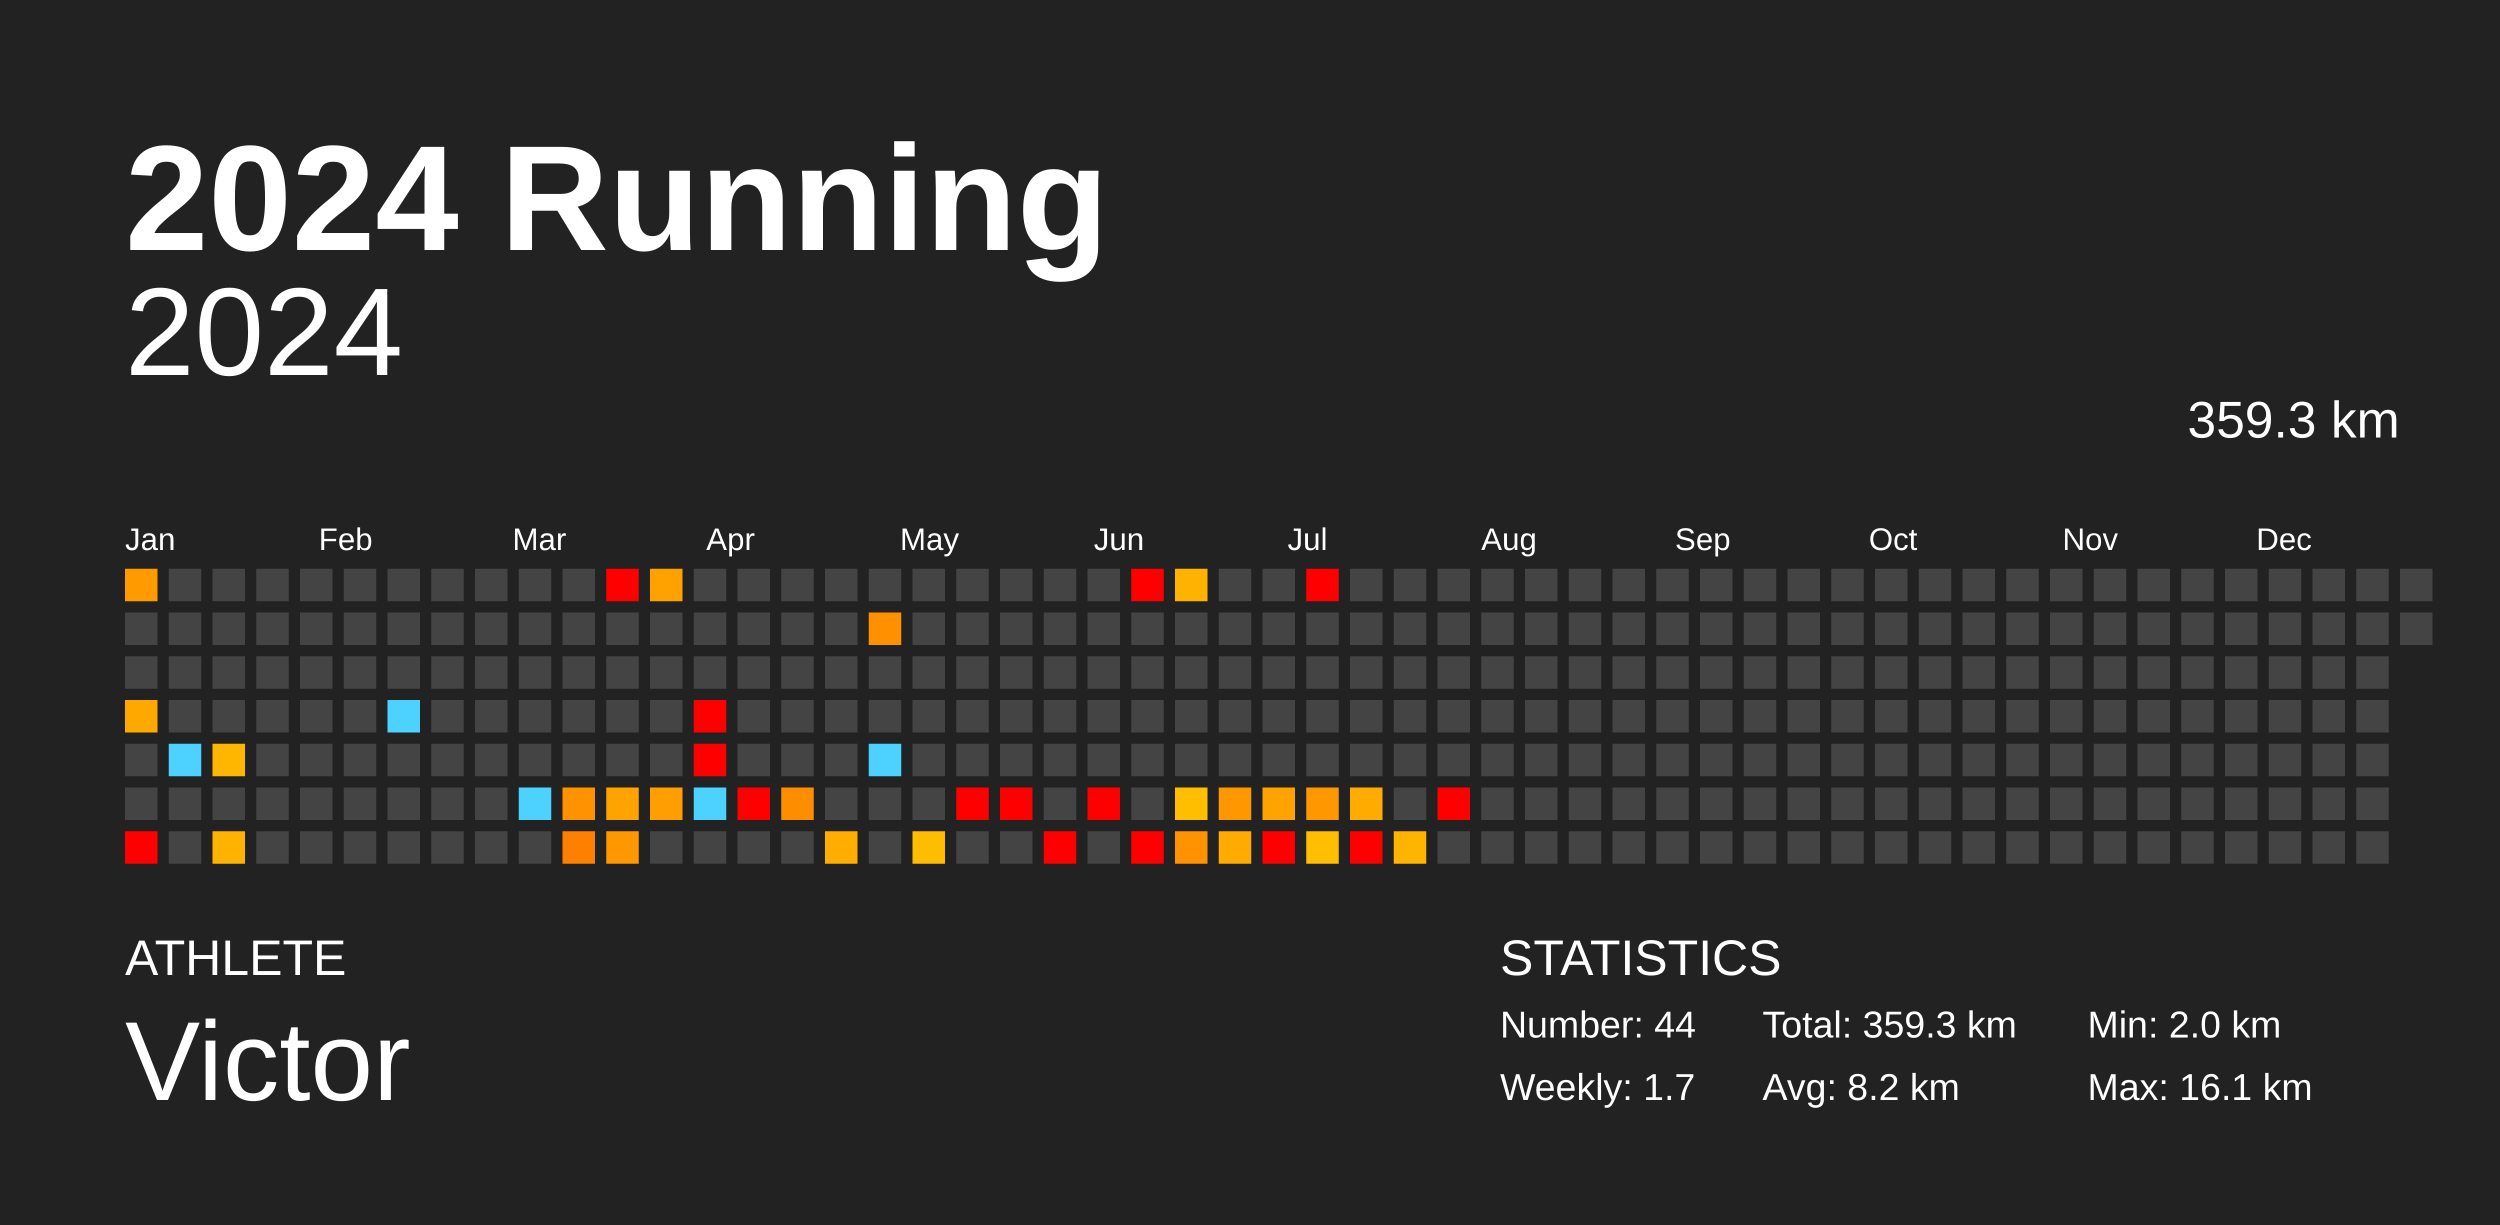
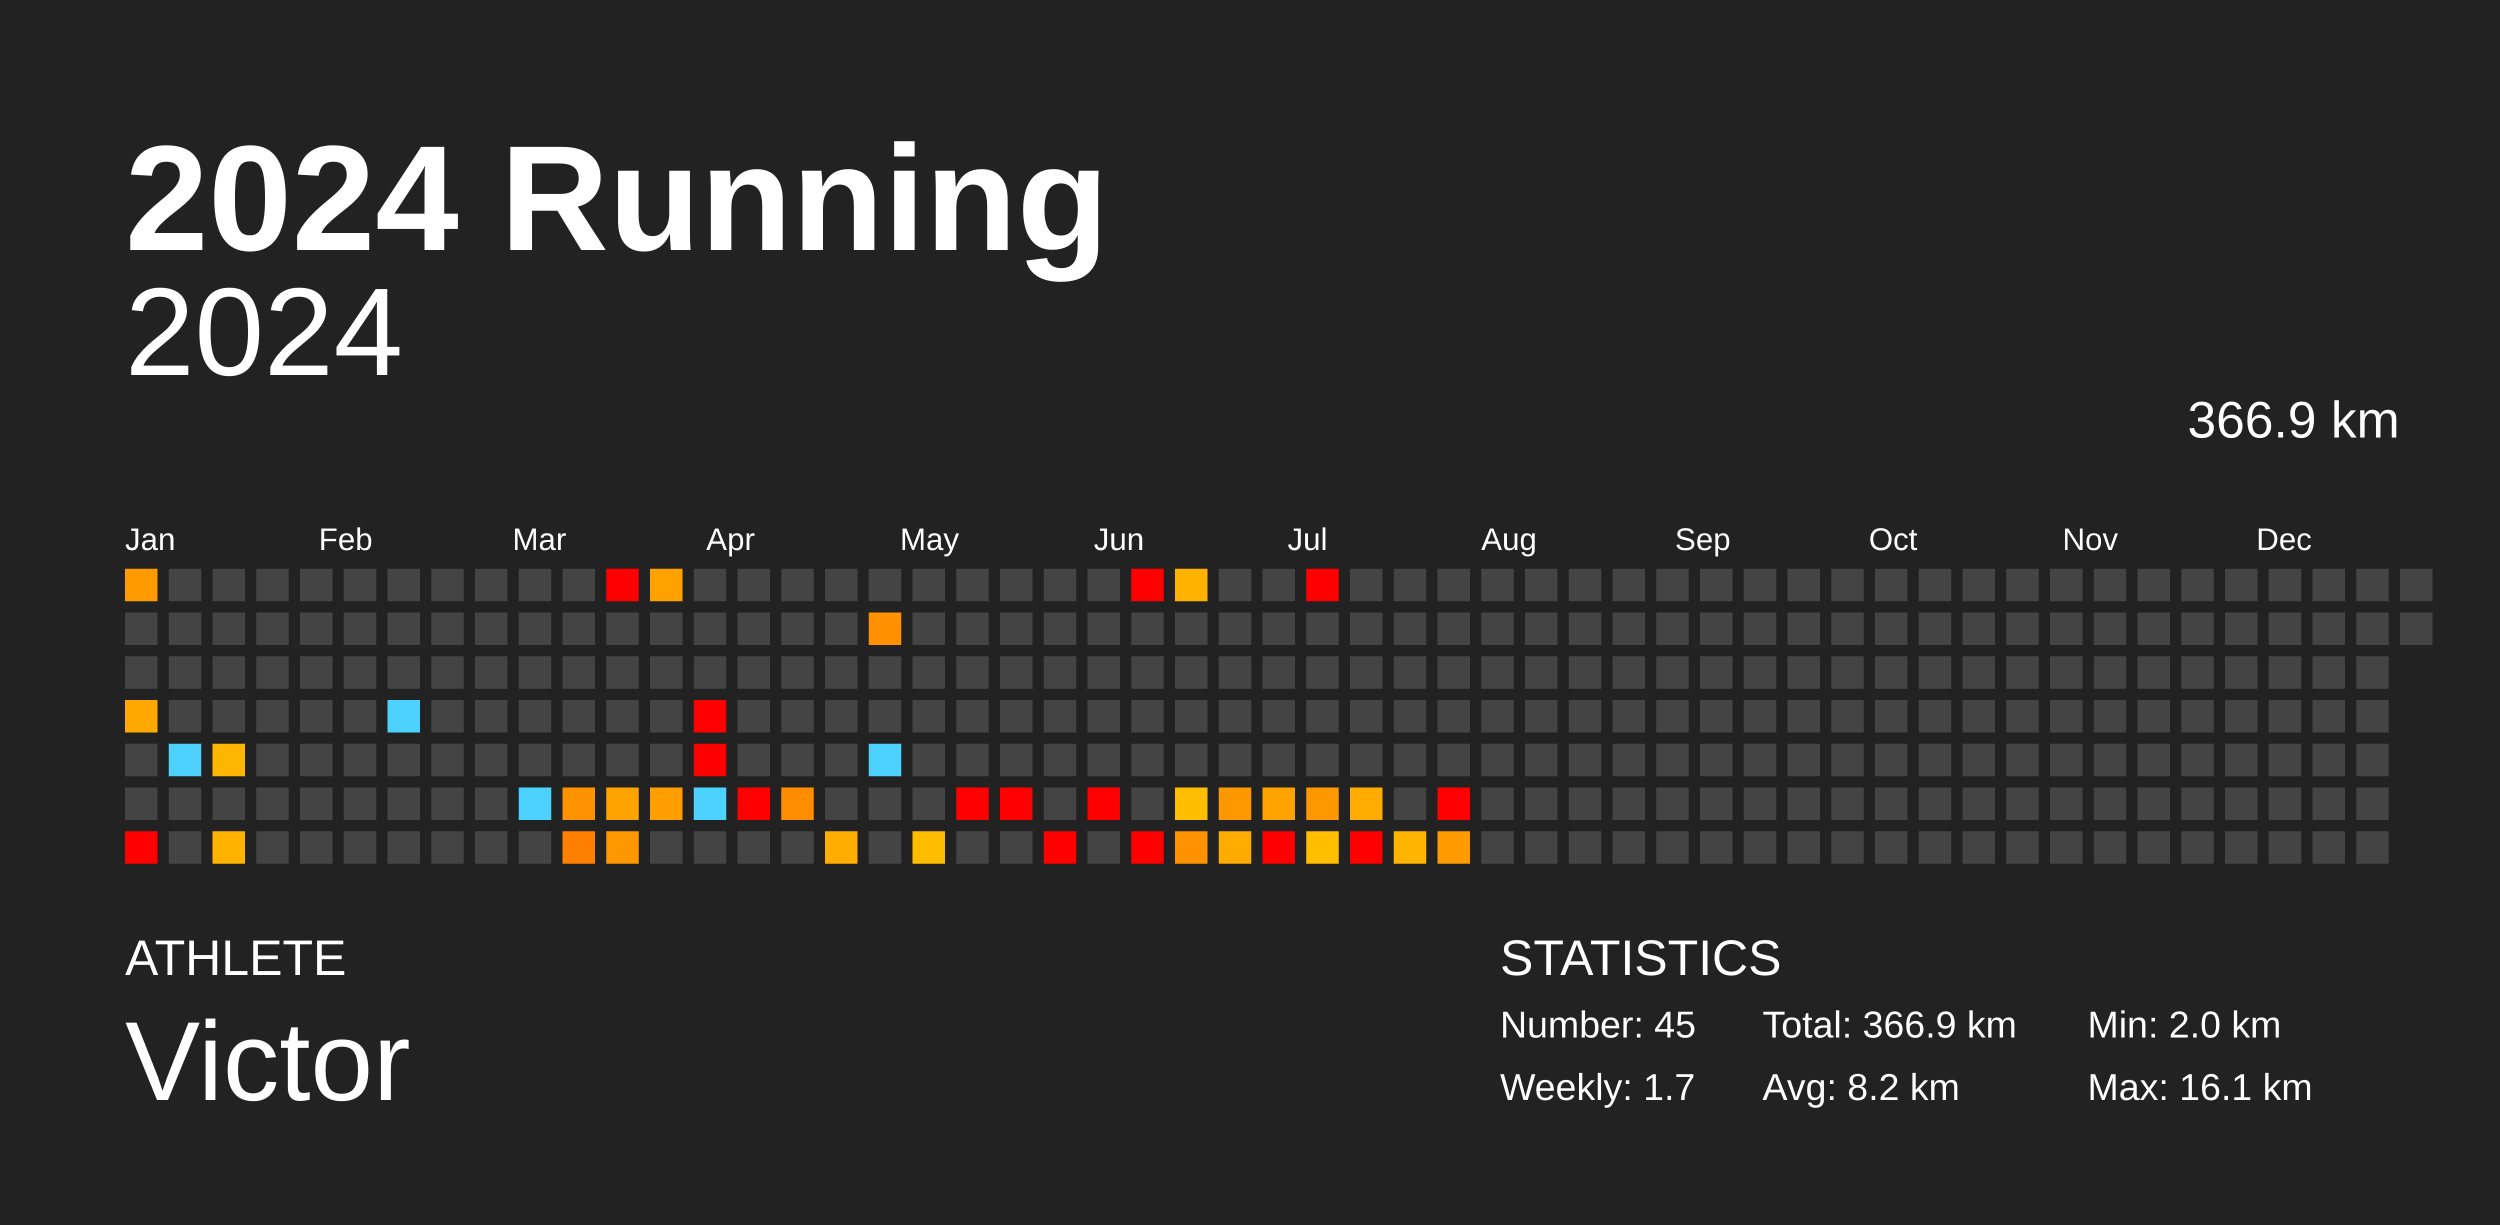
<svg xmlns="http://www.w3.org/2000/svg" baseProfile="full" height="98mm" version="1.1" viewBox="0,0,200,98" width="200mm">
  <defs />
  <rect fill="#222222" height="98" width="200" x="0" y="0" />
  <text fill="#FFFFFF" style="font-size:12px; font-family:Arial; font-weight:bold;" x="10" y="20">2024 Running</text>
  <text fill="#FFFFFF" style="font-size:4px; font-family:Arial" x="10" y="78">ATHLETE</text>
  <text fill="#FFFFFF" style="font-size:9px; font-family:Arial" x="10" y="88">Victor</text>
  <text fill="#FFFFFF" style="font-size:4px; font-family:Arial" x="120" y="78">STATISTICS</text>
-   <text fill="#FFFFFF" style="font-size:3px; font-family:Arial" x="120" y="83">Number: 44</text>
+   <text fill="#FFFFFF" style="font-size:3px; font-family:Arial" x="120" y="83">Number: 45</text>
  <text fill="#FFFFFF" style="font-size:3px; font-family:Arial" x="120" y="88">Weekly: 1.7</text>
-   <text fill="#FFFFFF" style="font-size:3px; font-family:Arial" x="141" y="83">Total: 359.3 km</text>
+   <text fill="#FFFFFF" style="font-size:3px; font-family:Arial" x="141" y="83">Total: 366.9 km</text>
  <text fill="#FFFFFF" style="font-size:3px; font-family:Arial" x="141" y="88">Avg: 8.2 km</text>
  <text fill="#FFFFFF" style="font-size:3px; font-family:Arial" x="167" y="83">Min: 2.0 km</text>
  <text fill="#FFFFFF" style="font-size:3px; font-family:Arial" x="167" y="88">Max: 16.1 km</text>
  <text alignment-baseline="hanging" fill="#FFFFFF" style="font-size:10.0px; font-family:Arial;" x="10" y="30">2024</text>
-   <text alignment-baseline="hanging" fill="#FFFFFF" style="font-size:4.125px; font-family:Arial;" x="175" y="35">359.3 km</text>
+   <text alignment-baseline="hanging" fill="#FFFFFF" style="font-size:4.125px; font-family:Arial;" x="175" y="35">366.9 km</text>
  <text fill="#FFFFFF" style="font-size:2.5px; font-family:Arial" x="10.0" y="44">Jan</text>
  <text fill="#FFFFFF" style="font-size:2.5px; font-family:Arial" x="25.5" y="44">Feb</text>
  <text fill="#FFFFFF" style="font-size:2.5px; font-family:Arial" x="41.0" y="44">Mar</text>
  <text fill="#FFFFFF" style="font-size:2.5px; font-family:Arial" x="56.5" y="44">Apr</text>
  <text fill="#FFFFFF" style="font-size:2.5px; font-family:Arial" x="72.0" y="44">May</text>
  <text fill="#FFFFFF" style="font-size:2.5px; font-family:Arial" x="87.5" y="44">Jun</text>
  <text fill="#FFFFFF" style="font-size:2.5px; font-family:Arial" x="103.0" y="44">Jul</text>
  <text fill="#FFFFFF" style="font-size:2.5px; font-family:Arial" x="118.5" y="44">Aug</text>
  <text fill="#FFFFFF" style="font-size:2.5px; font-family:Arial" x="134.0" y="44">Sep</text>
  <text fill="#FFFFFF" style="font-size:2.5px; font-family:Arial" x="149.5" y="44">Oct</text>
  <text fill="#FFFFFF" style="font-size:2.5px; font-family:Arial" x="165.0" y="44">Nov</text>
  <text fill="#FFFFFF" style="font-size:2.5px; font-family:Arial" x="180.5" y="44">Dec</text>
  <rect fill="#ff9a00" height="2.6" width="2.6" x="10.0" y="45.5" />
  <rect fill="#444444" height="2.6" width="2.6" x="10.0" y="49.0" />
  <rect fill="#444444" height="2.6" width="2.6" x="10.0" y="52.5" />
  <rect fill="#ffa800" height="2.6" width="2.6" x="10.0" y="56.0" />
  <rect fill="#444444" height="2.6" width="2.6" x="10.0" y="59.5" />
  <rect fill="#444444" height="2.6" width="2.6" x="10.0" y="63.0" />
  <rect fill="red" height="2.6" width="2.6" x="10.0" y="66.5" />
  <rect fill="#444444" height="2.6" width="2.6" x="13.5" y="45.5" />
  <rect fill="#444444" height="2.6" width="2.6" x="13.5" y="49.0" />
  <rect fill="#444444" height="2.6" width="2.6" x="13.5" y="52.5" />
  <rect fill="#444444" height="2.6" width="2.6" x="13.5" y="56.0" />
  <rect fill="#4dd2ff" height="2.6" width="2.6" x="13.5" y="59.5" />
  <rect fill="#444444" height="2.6" width="2.6" x="13.5" y="63.0" />
  <rect fill="#444444" height="2.6" width="2.6" x="13.5" y="66.5" />
  <rect fill="#444444" height="2.6" width="2.6" x="17.0" y="45.5" />
  <rect fill="#444444" height="2.6" width="2.6" x="17.0" y="49.0" />
  <rect fill="#444444" height="2.6" width="2.6" x="17.0" y="52.5" />
  <rect fill="#444444" height="2.6" width="2.6" x="17.0" y="56.0" />
  <rect fill="#ffb600" height="2.6" width="2.6" x="17.0" y="59.5" />
  <rect fill="#444444" height="2.6" width="2.6" x="17.0" y="63.0" />
  <rect fill="#ffb300" height="2.6" width="2.6" x="17.0" y="66.5" />
  <rect fill="#444444" height="2.6" width="2.6" x="20.5" y="45.5" />
  <rect fill="#444444" height="2.6" width="2.6" x="20.5" y="49.0" />
  <rect fill="#444444" height="2.6" width="2.6" x="20.5" y="52.5" />
  <rect fill="#444444" height="2.6" width="2.6" x="20.5" y="56.0" />
  <rect fill="#444444" height="2.6" width="2.6" x="20.5" y="59.5" />
  <rect fill="#444444" height="2.6" width="2.6" x="20.5" y="63.0" />
  <rect fill="#444444" height="2.6" width="2.6" x="20.5" y="66.5" />
  <rect fill="#444444" height="2.6" width="2.6" x="24.0" y="45.5" />
  <rect fill="#444444" height="2.6" width="2.6" x="24.0" y="49.0" />
  <rect fill="#444444" height="2.6" width="2.6" x="24.0" y="52.5" />
  <rect fill="#444444" height="2.6" width="2.6" x="24.0" y="56.0" />
  <rect fill="#444444" height="2.6" width="2.6" x="24.0" y="59.5" />
  <rect fill="#444444" height="2.6" width="2.6" x="24.0" y="63.0" />
  <rect fill="#444444" height="2.6" width="2.6" x="24.0" y="66.5" />
  <rect fill="#444444" height="2.6" width="2.6" x="27.5" y="45.5" />
  <rect fill="#444444" height="2.6" width="2.6" x="27.5" y="49.0" />
  <rect fill="#444444" height="2.6" width="2.6" x="27.5" y="52.5" />
  <rect fill="#444444" height="2.6" width="2.6" x="27.5" y="56.0" />
  <rect fill="#444444" height="2.6" width="2.6" x="27.5" y="59.5" />
  <rect fill="#444444" height="2.6" width="2.6" x="27.5" y="63.0" />
  <rect fill="#444444" height="2.6" width="2.6" x="27.5" y="66.5" />
  <rect fill="#444444" height="2.6" width="2.6" x="31.0" y="45.5" />
  <rect fill="#444444" height="2.6" width="2.6" x="31.0" y="49.0" />
  <rect fill="#444444" height="2.6" width="2.6" x="31.0" y="52.5" />
  <rect fill="#4dd2ff" height="2.6" width="2.6" x="31.0" y="56.0" />
  <rect fill="#444444" height="2.6" width="2.6" x="31.0" y="59.5" />
  <rect fill="#444444" height="2.6" width="2.6" x="31.0" y="63.0" />
  <rect fill="#444444" height="2.6" width="2.6" x="31.0" y="66.5" />
  <rect fill="#444444" height="2.6" width="2.6" x="34.5" y="45.5" />
  <rect fill="#444444" height="2.6" width="2.6" x="34.5" y="49.0" />
  <rect fill="#444444" height="2.6" width="2.6" x="34.5" y="52.5" />
  <rect fill="#444444" height="2.6" width="2.6" x="34.5" y="56.0" />
  <rect fill="#444444" height="2.6" width="2.6" x="34.5" y="59.5" />
  <rect fill="#444444" height="2.6" width="2.6" x="34.5" y="63.0" />
  <rect fill="#444444" height="2.6" width="2.6" x="34.5" y="66.5" />
  <rect fill="#444444" height="2.6" width="2.6" x="38.0" y="45.5" />
  <rect fill="#444444" height="2.6" width="2.6" x="38.0" y="49.0" />
  <rect fill="#444444" height="2.6" width="2.6" x="38.0" y="52.5" />
  <rect fill="#444444" height="2.6" width="2.6" x="38.0" y="56.0" />
  <rect fill="#444444" height="2.6" width="2.6" x="38.0" y="59.5" />
  <rect fill="#444444" height="2.6" width="2.6" x="38.0" y="63.0" />
  <rect fill="#444444" height="2.6" width="2.6" x="38.0" y="66.5" />
  <rect fill="#444444" height="2.6" width="2.6" x="41.5" y="45.5" />
  <rect fill="#444444" height="2.6" width="2.6" x="41.5" y="49.0" />
  <rect fill="#444444" height="2.6" width="2.6" x="41.5" y="52.5" />
  <rect fill="#444444" height="2.6" width="2.6" x="41.5" y="56.0" />
  <rect fill="#444444" height="2.6" width="2.6" x="41.5" y="59.5" />
  <rect fill="#4dd2ff" height="2.6" width="2.6" x="41.5" y="63.0" />
  <rect fill="#444444" height="2.6" width="2.6" x="41.5" y="66.5" />
  <rect fill="#444444" height="2.6" width="2.6" x="45.0" y="45.5" />
  <rect fill="#444444" height="2.6" width="2.6" x="45.0" y="49.0" />
  <rect fill="#444444" height="2.6" width="2.6" x="45.0" y="52.5" />
  <rect fill="#444444" height="2.6" width="2.6" x="45.0" y="56.0" />
  <rect fill="#444444" height="2.6" width="2.6" x="45.0" y="59.5" />
  <rect fill="#ff9200" height="2.6" width="2.6" x="45.0" y="63.0" />
  <rect fill="#ff8000" height="2.6" width="2.6" x="45.0" y="66.5" />
  <rect fill="red" height="2.6" width="2.6" x="48.5" y="45.5" />
  <rect fill="#444444" height="2.6" width="2.6" x="48.5" y="49.0" />
  <rect fill="#444444" height="2.6" width="2.6" x="48.5" y="52.5" />
  <rect fill="#444444" height="2.6" width="2.6" x="48.5" y="56.0" />
  <rect fill="#444444" height="2.6" width="2.6" x="48.5" y="59.5" />
  <rect fill="#ffa300" height="2.6" width="2.6" x="48.5" y="63.0" />
  <rect fill="#ff9800" height="2.6" width="2.6" x="48.5" y="66.5" />
  <rect fill="#ffa200" height="2.6" width="2.6" x="52.0" y="45.5" />
  <rect fill="#444444" height="2.6" width="2.6" x="52.0" y="49.0" />
  <rect fill="#444444" height="2.6" width="2.6" x="52.0" y="52.5" />
  <rect fill="#444444" height="2.6" width="2.6" x="52.0" y="56.0" />
  <rect fill="#444444" height="2.6" width="2.6" x="52.0" y="59.5" />
  <rect fill="#ff9e00" height="2.6" width="2.6" x="52.0" y="63.0" />
  <rect fill="#444444" height="2.6" width="2.6" x="52.0" y="66.5" />
  <rect fill="#444444" height="2.6" width="2.6" x="55.5" y="45.5" />
  <rect fill="#444444" height="2.6" width="2.6" x="55.5" y="49.0" />
  <rect fill="#444444" height="2.6" width="2.6" x="55.5" y="52.5" />
  <rect fill="red" height="2.6" width="2.6" x="55.5" y="56.0" />
  <rect fill="red" height="2.6" width="2.6" x="55.5" y="59.5" />
  <rect fill="#4dd2ff" height="2.6" width="2.6" x="55.5" y="63.0" />
  <rect fill="#444444" height="2.6" width="2.6" x="55.5" y="66.5" />
  <rect fill="#444444" height="2.6" width="2.6" x="59.0" y="45.5" />
  <rect fill="#444444" height="2.6" width="2.6" x="59.0" y="49.0" />
  <rect fill="#444444" height="2.6" width="2.6" x="59.0" y="52.5" />
  <rect fill="#444444" height="2.6" width="2.6" x="59.0" y="56.0" />
  <rect fill="#444444" height="2.6" width="2.6" x="59.0" y="59.5" />
  <rect fill="red" height="2.6" width="2.6" x="59.0" y="63.0" />
  <rect fill="#444444" height="2.6" width="2.6" x="59.0" y="66.5" />
  <rect fill="#444444" height="2.6" width="2.6" x="62.5" y="45.5" />
  <rect fill="#444444" height="2.6" width="2.6" x="62.5" y="49.0" />
  <rect fill="#444444" height="2.6" width="2.6" x="62.5" y="52.5" />
  <rect fill="#444444" height="2.6" width="2.6" x="62.5" y="56.0" />
  <rect fill="#444444" height="2.6" width="2.6" x="62.5" y="59.5" />
  <rect fill="#ff8d00" height="2.6" width="2.6" x="62.5" y="63.0" />
  <rect fill="#444444" height="2.6" width="2.6" x="62.5" y="66.5" />
  <rect fill="#444444" height="2.6" width="2.6" x="66.0" y="45.5" />
  <rect fill="#444444" height="2.6" width="2.6" x="66.0" y="49.0" />
  <rect fill="#444444" height="2.6" width="2.6" x="66.0" y="52.5" />
  <rect fill="#444444" height="2.6" width="2.6" x="66.0" y="56.0" />
  <rect fill="#444444" height="2.6" width="2.6" x="66.0" y="59.5" />
  <rect fill="#444444" height="2.6" width="2.6" x="66.0" y="63.0" />
  <rect fill="#ffae00" height="2.6" width="2.6" x="66.0" y="66.5" />
  <rect fill="#444444" height="2.6" width="2.6" x="69.5" y="45.5" />
  <rect fill="#ff9100" height="2.6" width="2.6" x="69.5" y="49.0" />
  <rect fill="#444444" height="2.6" width="2.6" x="69.5" y="52.5" />
  <rect fill="#444444" height="2.6" width="2.6" x="69.5" y="56.0" />
  <rect fill="#4dd2ff" height="2.6" width="2.6" x="69.5" y="59.5" />
  <rect fill="#444444" height="2.6" width="2.6" x="69.5" y="63.0" />
  <rect fill="#444444" height="2.6" width="2.6" x="69.5" y="66.5" />
  <rect fill="#444444" height="2.6" width="2.6" x="73.0" y="45.5" />
  <rect fill="#444444" height="2.6" width="2.6" x="73.0" y="49.0" />
  <rect fill="#444444" height="2.6" width="2.6" x="73.0" y="52.5" />
  <rect fill="#444444" height="2.6" width="2.6" x="73.0" y="56.0" />
  <rect fill="#444444" height="2.6" width="2.6" x="73.0" y="59.5" />
  <rect fill="#444444" height="2.6" width="2.6" x="73.0" y="63.0" />
  <rect fill="#ffbd00" height="2.6" width="2.6" x="73.0" y="66.5" />
  <rect fill="#444444" height="2.6" width="2.6" x="76.5" y="45.5" />
  <rect fill="#444444" height="2.6" width="2.6" x="76.5" y="49.0" />
  <rect fill="#444444" height="2.6" width="2.6" x="76.5" y="52.5" />
  <rect fill="#444444" height="2.6" width="2.6" x="76.5" y="56.0" />
  <rect fill="#444444" height="2.6" width="2.6" x="76.5" y="59.5" />
  <rect fill="red" height="2.6" width="2.6" x="76.5" y="63.0" />
  <rect fill="#444444" height="2.6" width="2.6" x="76.5" y="66.5" />
  <rect fill="#444444" height="2.6" width="2.6" x="80.0" y="45.5" />
  <rect fill="#444444" height="2.6" width="2.6" x="80.0" y="49.0" />
  <rect fill="#444444" height="2.6" width="2.6" x="80.0" y="52.5" />
  <rect fill="#444444" height="2.6" width="2.6" x="80.0" y="56.0" />
  <rect fill="#444444" height="2.6" width="2.6" x="80.0" y="59.5" />
  <rect fill="red" height="2.6" width="2.6" x="80.0" y="63.0" />
  <rect fill="#444444" height="2.6" width="2.6" x="80.0" y="66.5" />
  <rect fill="#444444" height="2.6" width="2.6" x="83.5" y="45.5" />
  <rect fill="#444444" height="2.6" width="2.6" x="83.5" y="49.0" />
  <rect fill="#444444" height="2.6" width="2.6" x="83.5" y="52.5" />
  <rect fill="#444444" height="2.6" width="2.6" x="83.5" y="56.0" />
  <rect fill="#444444" height="2.6" width="2.6" x="83.5" y="59.5" />
  <rect fill="#444444" height="2.6" width="2.6" x="83.5" y="63.0" />
  <rect fill="red" height="2.6" width="2.6" x="83.5" y="66.5" />
  <rect fill="#444444" height="2.6" width="2.6" x="87.0" y="45.5" />
  <rect fill="#444444" height="2.6" width="2.6" x="87.0" y="49.0" />
  <rect fill="#444444" height="2.6" width="2.6" x="87.0" y="52.5" />
  <rect fill="#444444" height="2.6" width="2.6" x="87.0" y="56.0" />
  <rect fill="#444444" height="2.6" width="2.6" x="87.0" y="59.5" />
  <rect fill="red" height="2.6" width="2.6" x="87.0" y="63.0" />
  <rect fill="#444444" height="2.6" width="2.6" x="87.0" y="66.5" />
  <rect fill="red" height="2.6" width="2.6" x="90.5" y="45.5" />
  <rect fill="#444444" height="2.6" width="2.6" x="90.5" y="49.0" />
  <rect fill="#444444" height="2.6" width="2.6" x="90.5" y="52.5" />
  <rect fill="#444444" height="2.6" width="2.6" x="90.5" y="56.0" />
  <rect fill="#444444" height="2.6" width="2.6" x="90.5" y="59.5" />
  <rect fill="#444444" height="2.6" width="2.6" x="90.5" y="63.0" />
  <rect fill="red" height="2.6" width="2.6" x="90.5" y="66.5" />
  <rect fill="#ffb300" height="2.6" width="2.6" x="94.0" y="45.5" />
  <rect fill="#444444" height="2.6" width="2.6" x="94.0" y="49.0" />
  <rect fill="#444444" height="2.6" width="2.6" x="94.0" y="52.5" />
  <rect fill="#444444" height="2.6" width="2.6" x="94.0" y="56.0" />
  <rect fill="#444444" height="2.6" width="2.6" x="94.0" y="59.5" />
  <rect fill="#ffbf00" height="2.6" width="2.6" x="94.0" y="63.0" />
  <rect fill="#ff9200" height="2.6" width="2.6" x="94.0" y="66.5" />
  <rect fill="#444444" height="2.6" width="2.6" x="97.5" y="45.5" />
  <rect fill="#444444" height="2.6" width="2.6" x="97.5" y="49.0" />
  <rect fill="#444444" height="2.6" width="2.6" x="97.5" y="52.5" />
  <rect fill="#444444" height="2.6" width="2.6" x="97.5" y="56.0" />
  <rect fill="#444444" height="2.6" width="2.6" x="97.5" y="59.5" />
  <rect fill="#ff9700" height="2.6" width="2.6" x="97.5" y="63.0" />
  <rect fill="#ffab00" height="2.6" width="2.6" x="97.5" y="66.5" />
  <rect fill="#444444" height="2.6" width="2.6" x="101.0" y="45.5" />
  <rect fill="#444444" height="2.6" width="2.6" x="101.0" y="49.0" />
  <rect fill="#444444" height="2.6" width="2.6" x="101.0" y="52.5" />
  <rect fill="#444444" height="2.6" width="2.6" x="101.0" y="56.0" />
  <rect fill="#444444" height="2.6" width="2.6" x="101.0" y="59.5" />
  <rect fill="#ffa300" height="2.6" width="2.6" x="101.0" y="63.0" />
  <rect fill="red" height="2.6" width="2.6" x="101.0" y="66.5" />
  <rect fill="red" height="2.6" width="2.6" x="104.5" y="45.5" />
  <rect fill="#444444" height="2.6" width="2.6" x="104.5" y="49.0" />
  <rect fill="#444444" height="2.6" width="2.6" x="104.5" y="52.5" />
  <rect fill="#444444" height="2.6" width="2.6" x="104.5" y="56.0" />
  <rect fill="#444444" height="2.6" width="2.6" x="104.5" y="59.5" />
  <rect fill="#ff9800" height="2.6" width="2.6" x="104.5" y="63.0" />
  <rect fill="#ffbe00" height="2.6" width="2.6" x="104.5" y="66.5" />
  <rect fill="#444444" height="2.6" width="2.6" x="108.0" y="45.5" />
  <rect fill="#444444" height="2.6" width="2.6" x="108.0" y="49.0" />
  <rect fill="#444444" height="2.6" width="2.6" x="108.0" y="52.5" />
  <rect fill="#444444" height="2.6" width="2.6" x="108.0" y="56.0" />
  <rect fill="#444444" height="2.6" width="2.6" x="108.0" y="59.5" />
  <rect fill="#ffab00" height="2.6" width="2.6" x="108.0" y="63.0" />
  <rect fill="red" height="2.6" width="2.6" x="108.0" y="66.5" />
  <rect fill="#444444" height="2.6" width="2.6" x="111.5" y="45.5" />
  <rect fill="#444444" height="2.6" width="2.6" x="111.5" y="49.0" />
  <rect fill="#444444" height="2.6" width="2.6" x="111.5" y="52.5" />
  <rect fill="#444444" height="2.6" width="2.6" x="111.5" y="56.0" />
  <rect fill="#444444" height="2.6" width="2.6" x="111.5" y="59.5" />
  <rect fill="#444444" height="2.6" width="2.6" x="111.5" y="63.0" />
  <rect fill="#ffb400" height="2.6" width="2.6" x="111.5" y="66.5" />
  <rect fill="#444444" height="2.6" width="2.6" x="115.0" y="45.5" />
  <rect fill="#444444" height="2.6" width="2.6" x="115.0" y="49.0" />
  <rect fill="#444444" height="2.6" width="2.6" x="115.0" y="52.5" />
  <rect fill="#444444" height="2.6" width="2.6" x="115.0" y="56.0" />
  <rect fill="#444444" height="2.6" width="2.6" x="115.0" y="59.5" />
  <rect fill="red" height="2.6" width="2.6" x="115.0" y="63.0" />
-   <rect fill="#444444" height="2.6" width="2.6" x="115.0" y="66.5" />
+   <rect fill="#ff9a00" height="2.6" width="2.6" x="115.0" y="66.5" />
  <rect fill="#444444" height="2.6" width="2.6" x="118.5" y="45.5" />
  <rect fill="#444444" height="2.6" width="2.6" x="118.5" y="49.0" />
  <rect fill="#444444" height="2.6" width="2.6" x="118.5" y="52.5" />
  <rect fill="#444444" height="2.6" width="2.6" x="118.5" y="56.0" />
  <rect fill="#444444" height="2.6" width="2.6" x="118.5" y="59.5" />
  <rect fill="#444444" height="2.6" width="2.6" x="118.5" y="63.0" />
  <rect fill="#444444" height="2.6" width="2.6" x="118.5" y="66.5" />
  <rect fill="#444444" height="2.6" width="2.6" x="122.0" y="45.5" />
  <rect fill="#444444" height="2.6" width="2.6" x="122.0" y="49.0" />
  <rect fill="#444444" height="2.6" width="2.6" x="122.0" y="52.5" />
  <rect fill="#444444" height="2.6" width="2.6" x="122.0" y="56.0" />
  <rect fill="#444444" height="2.6" width="2.6" x="122.0" y="59.5" />
  <rect fill="#444444" height="2.6" width="2.6" x="122.0" y="63.0" />
  <rect fill="#444444" height="2.6" width="2.6" x="122.0" y="66.5" />
  <rect fill="#444444" height="2.6" width="2.6" x="125.5" y="45.5" />
  <rect fill="#444444" height="2.6" width="2.6" x="125.5" y="49.0" />
  <rect fill="#444444" height="2.6" width="2.6" x="125.5" y="52.5" />
  <rect fill="#444444" height="2.6" width="2.6" x="125.5" y="56.0" />
  <rect fill="#444444" height="2.6" width="2.6" x="125.5" y="59.5" />
  <rect fill="#444444" height="2.6" width="2.6" x="125.5" y="63.0" />
  <rect fill="#444444" height="2.6" width="2.6" x="125.5" y="66.5" />
  <rect fill="#444444" height="2.6" width="2.6" x="129.0" y="45.5" />
  <rect fill="#444444" height="2.6" width="2.6" x="129.0" y="49.0" />
  <rect fill="#444444" height="2.6" width="2.6" x="129.0" y="52.5" />
  <rect fill="#444444" height="2.6" width="2.6" x="129.0" y="56.0" />
  <rect fill="#444444" height="2.6" width="2.6" x="129.0" y="59.5" />
  <rect fill="#444444" height="2.6" width="2.6" x="129.0" y="63.0" />
  <rect fill="#444444" height="2.6" width="2.6" x="129.0" y="66.5" />
  <rect fill="#444444" height="2.6" width="2.6" x="132.5" y="45.5" />
  <rect fill="#444444" height="2.6" width="2.6" x="132.5" y="49.0" />
  <rect fill="#444444" height="2.6" width="2.6" x="132.5" y="52.5" />
  <rect fill="#444444" height="2.6" width="2.6" x="132.5" y="56.0" />
  <rect fill="#444444" height="2.6" width="2.6" x="132.5" y="59.5" />
  <rect fill="#444444" height="2.6" width="2.6" x="132.5" y="63.0" />
  <rect fill="#444444" height="2.6" width="2.6" x="132.5" y="66.5" />
  <rect fill="#444444" height="2.6" width="2.6" x="136.0" y="45.5" />
  <rect fill="#444444" height="2.6" width="2.6" x="136.0" y="49.0" />
  <rect fill="#444444" height="2.6" width="2.6" x="136.0" y="52.5" />
  <rect fill="#444444" height="2.6" width="2.6" x="136.0" y="56.0" />
  <rect fill="#444444" height="2.6" width="2.6" x="136.0" y="59.5" />
  <rect fill="#444444" height="2.6" width="2.6" x="136.0" y="63.0" />
  <rect fill="#444444" height="2.6" width="2.6" x="136.0" y="66.5" />
  <rect fill="#444444" height="2.6" width="2.6" x="139.5" y="45.5" />
  <rect fill="#444444" height="2.6" width="2.6" x="139.5" y="49.0" />
  <rect fill="#444444" height="2.6" width="2.6" x="139.5" y="52.5" />
  <rect fill="#444444" height="2.6" width="2.6" x="139.5" y="56.0" />
  <rect fill="#444444" height="2.6" width="2.6" x="139.5" y="59.5" />
  <rect fill="#444444" height="2.6" width="2.6" x="139.5" y="63.0" />
  <rect fill="#444444" height="2.6" width="2.6" x="139.5" y="66.5" />
  <rect fill="#444444" height="2.6" width="2.6" x="143.0" y="45.5" />
  <rect fill="#444444" height="2.6" width="2.6" x="143.0" y="49.0" />
  <rect fill="#444444" height="2.6" width="2.6" x="143.0" y="52.5" />
  <rect fill="#444444" height="2.6" width="2.6" x="143.0" y="56.0" />
  <rect fill="#444444" height="2.6" width="2.6" x="143.0" y="59.5" />
  <rect fill="#444444" height="2.6" width="2.6" x="143.0" y="63.0" />
  <rect fill="#444444" height="2.6" width="2.6" x="143.0" y="66.5" />
  <rect fill="#444444" height="2.6" width="2.6" x="146.5" y="45.5" />
  <rect fill="#444444" height="2.6" width="2.6" x="146.5" y="49.0" />
  <rect fill="#444444" height="2.6" width="2.6" x="146.5" y="52.5" />
  <rect fill="#444444" height="2.6" width="2.6" x="146.5" y="56.0" />
  <rect fill="#444444" height="2.6" width="2.6" x="146.5" y="59.5" />
  <rect fill="#444444" height="2.6" width="2.6" x="146.5" y="63.0" />
  <rect fill="#444444" height="2.6" width="2.6" x="146.5" y="66.5" />
  <rect fill="#444444" height="2.6" width="2.6" x="150.0" y="45.5" />
  <rect fill="#444444" height="2.6" width="2.6" x="150.0" y="49.0" />
  <rect fill="#444444" height="2.6" width="2.6" x="150.0" y="52.5" />
  <rect fill="#444444" height="2.6" width="2.6" x="150.0" y="56.0" />
  <rect fill="#444444" height="2.6" width="2.6" x="150.0" y="59.5" />
  <rect fill="#444444" height="2.6" width="2.6" x="150.0" y="63.0" />
  <rect fill="#444444" height="2.6" width="2.6" x="150.0" y="66.5" />
  <rect fill="#444444" height="2.6" width="2.6" x="153.5" y="45.5" />
  <rect fill="#444444" height="2.6" width="2.6" x="153.5" y="49.0" />
  <rect fill="#444444" height="2.6" width="2.6" x="153.5" y="52.5" />
  <rect fill="#444444" height="2.6" width="2.6" x="153.5" y="56.0" />
  <rect fill="#444444" height="2.6" width="2.6" x="153.5" y="59.5" />
  <rect fill="#444444" height="2.6" width="2.6" x="153.5" y="63.0" />
  <rect fill="#444444" height="2.6" width="2.6" x="153.5" y="66.5" />
  <rect fill="#444444" height="2.6" width="2.6" x="157.0" y="45.5" />
  <rect fill="#444444" height="2.6" width="2.6" x="157.0" y="49.0" />
  <rect fill="#444444" height="2.6" width="2.6" x="157.0" y="52.5" />
  <rect fill="#444444" height="2.6" width="2.6" x="157.0" y="56.0" />
  <rect fill="#444444" height="2.6" width="2.6" x="157.0" y="59.5" />
  <rect fill="#444444" height="2.6" width="2.6" x="157.0" y="63.0" />
  <rect fill="#444444" height="2.6" width="2.6" x="157.0" y="66.5" />
  <rect fill="#444444" height="2.6" width="2.6" x="160.5" y="45.5" />
  <rect fill="#444444" height="2.6" width="2.6" x="160.5" y="49.0" />
  <rect fill="#444444" height="2.6" width="2.6" x="160.5" y="52.5" />
  <rect fill="#444444" height="2.6" width="2.6" x="160.5" y="56.0" />
  <rect fill="#444444" height="2.6" width="2.6" x="160.5" y="59.5" />
  <rect fill="#444444" height="2.6" width="2.6" x="160.5" y="63.0" />
  <rect fill="#444444" height="2.6" width="2.6" x="160.5" y="66.5" />
  <rect fill="#444444" height="2.6" width="2.6" x="164.0" y="45.5" />
  <rect fill="#444444" height="2.6" width="2.6" x="164.0" y="49.0" />
  <rect fill="#444444" height="2.6" width="2.6" x="164.0" y="52.5" />
  <rect fill="#444444" height="2.6" width="2.6" x="164.0" y="56.0" />
  <rect fill="#444444" height="2.6" width="2.6" x="164.0" y="59.5" />
  <rect fill="#444444" height="2.6" width="2.6" x="164.0" y="63.0" />
  <rect fill="#444444" height="2.6" width="2.6" x="164.0" y="66.5" />
  <rect fill="#444444" height="2.6" width="2.6" x="167.5" y="45.5" />
  <rect fill="#444444" height="2.6" width="2.6" x="167.5" y="49.0" />
  <rect fill="#444444" height="2.6" width="2.6" x="167.5" y="52.5" />
  <rect fill="#444444" height="2.6" width="2.6" x="167.5" y="56.0" />
  <rect fill="#444444" height="2.6" width="2.6" x="167.5" y="59.5" />
  <rect fill="#444444" height="2.6" width="2.6" x="167.5" y="63.0" />
  <rect fill="#444444" height="2.6" width="2.6" x="167.5" y="66.5" />
  <rect fill="#444444" height="2.6" width="2.6" x="171.0" y="45.5" />
  <rect fill="#444444" height="2.6" width="2.6" x="171.0" y="49.0" />
  <rect fill="#444444" height="2.6" width="2.6" x="171.0" y="52.5" />
  <rect fill="#444444" height="2.6" width="2.6" x="171.0" y="56.0" />
  <rect fill="#444444" height="2.6" width="2.6" x="171.0" y="59.5" />
  <rect fill="#444444" height="2.6" width="2.6" x="171.0" y="63.0" />
  <rect fill="#444444" height="2.6" width="2.6" x="171.0" y="66.5" />
  <rect fill="#444444" height="2.6" width="2.6" x="174.5" y="45.5" />
  <rect fill="#444444" height="2.6" width="2.6" x="174.5" y="49.0" />
  <rect fill="#444444" height="2.6" width="2.6" x="174.5" y="52.5" />
  <rect fill="#444444" height="2.6" width="2.6" x="174.5" y="56.0" />
  <rect fill="#444444" height="2.6" width="2.6" x="174.5" y="59.5" />
  <rect fill="#444444" height="2.6" width="2.6" x="174.5" y="63.0" />
  <rect fill="#444444" height="2.6" width="2.6" x="174.5" y="66.5" />
  <rect fill="#444444" height="2.6" width="2.6" x="178.0" y="45.5" />
  <rect fill="#444444" height="2.6" width="2.6" x="178.0" y="49.0" />
  <rect fill="#444444" height="2.6" width="2.6" x="178.0" y="52.5" />
  <rect fill="#444444" height="2.6" width="2.6" x="178.0" y="56.0" />
  <rect fill="#444444" height="2.6" width="2.6" x="178.0" y="59.5" />
  <rect fill="#444444" height="2.6" width="2.6" x="178.0" y="63.0" />
  <rect fill="#444444" height="2.6" width="2.6" x="178.0" y="66.5" />
  <rect fill="#444444" height="2.6" width="2.6" x="181.5" y="45.5" />
  <rect fill="#444444" height="2.6" width="2.6" x="181.5" y="49.0" />
  <rect fill="#444444" height="2.6" width="2.6" x="181.5" y="52.5" />
  <rect fill="#444444" height="2.6" width="2.6" x="181.5" y="56.0" />
  <rect fill="#444444" height="2.6" width="2.6" x="181.5" y="59.5" />
  <rect fill="#444444" height="2.6" width="2.6" x="181.5" y="63.0" />
  <rect fill="#444444" height="2.6" width="2.6" x="181.5" y="66.5" />
  <rect fill="#444444" height="2.6" width="2.6" x="185.0" y="45.5" />
  <rect fill="#444444" height="2.6" width="2.6" x="185.0" y="49.0" />
  <rect fill="#444444" height="2.6" width="2.6" x="185.0" y="52.5" />
  <rect fill="#444444" height="2.6" width="2.6" x="185.0" y="56.0" />
  <rect fill="#444444" height="2.6" width="2.6" x="185.0" y="59.5" />
  <rect fill="#444444" height="2.6" width="2.6" x="185.0" y="63.0" />
  <rect fill="#444444" height="2.6" width="2.6" x="185.0" y="66.5" />
  <rect fill="#444444" height="2.6" width="2.6" x="188.5" y="45.5" />
  <rect fill="#444444" height="2.6" width="2.6" x="188.5" y="49.0" />
  <rect fill="#444444" height="2.6" width="2.6" x="188.5" y="52.5" />
  <rect fill="#444444" height="2.6" width="2.6" x="188.5" y="56.0" />
  <rect fill="#444444" height="2.6" width="2.6" x="188.5" y="59.5" />
  <rect fill="#444444" height="2.6" width="2.6" x="188.5" y="63.0" />
  <rect fill="#444444" height="2.6" width="2.6" x="188.5" y="66.5" />
  <rect fill="#444444" height="2.6" width="2.6" x="192.0" y="45.5" />
  <rect fill="#444444" height="2.6" width="2.6" x="192.0" y="49.0" />
</svg>
